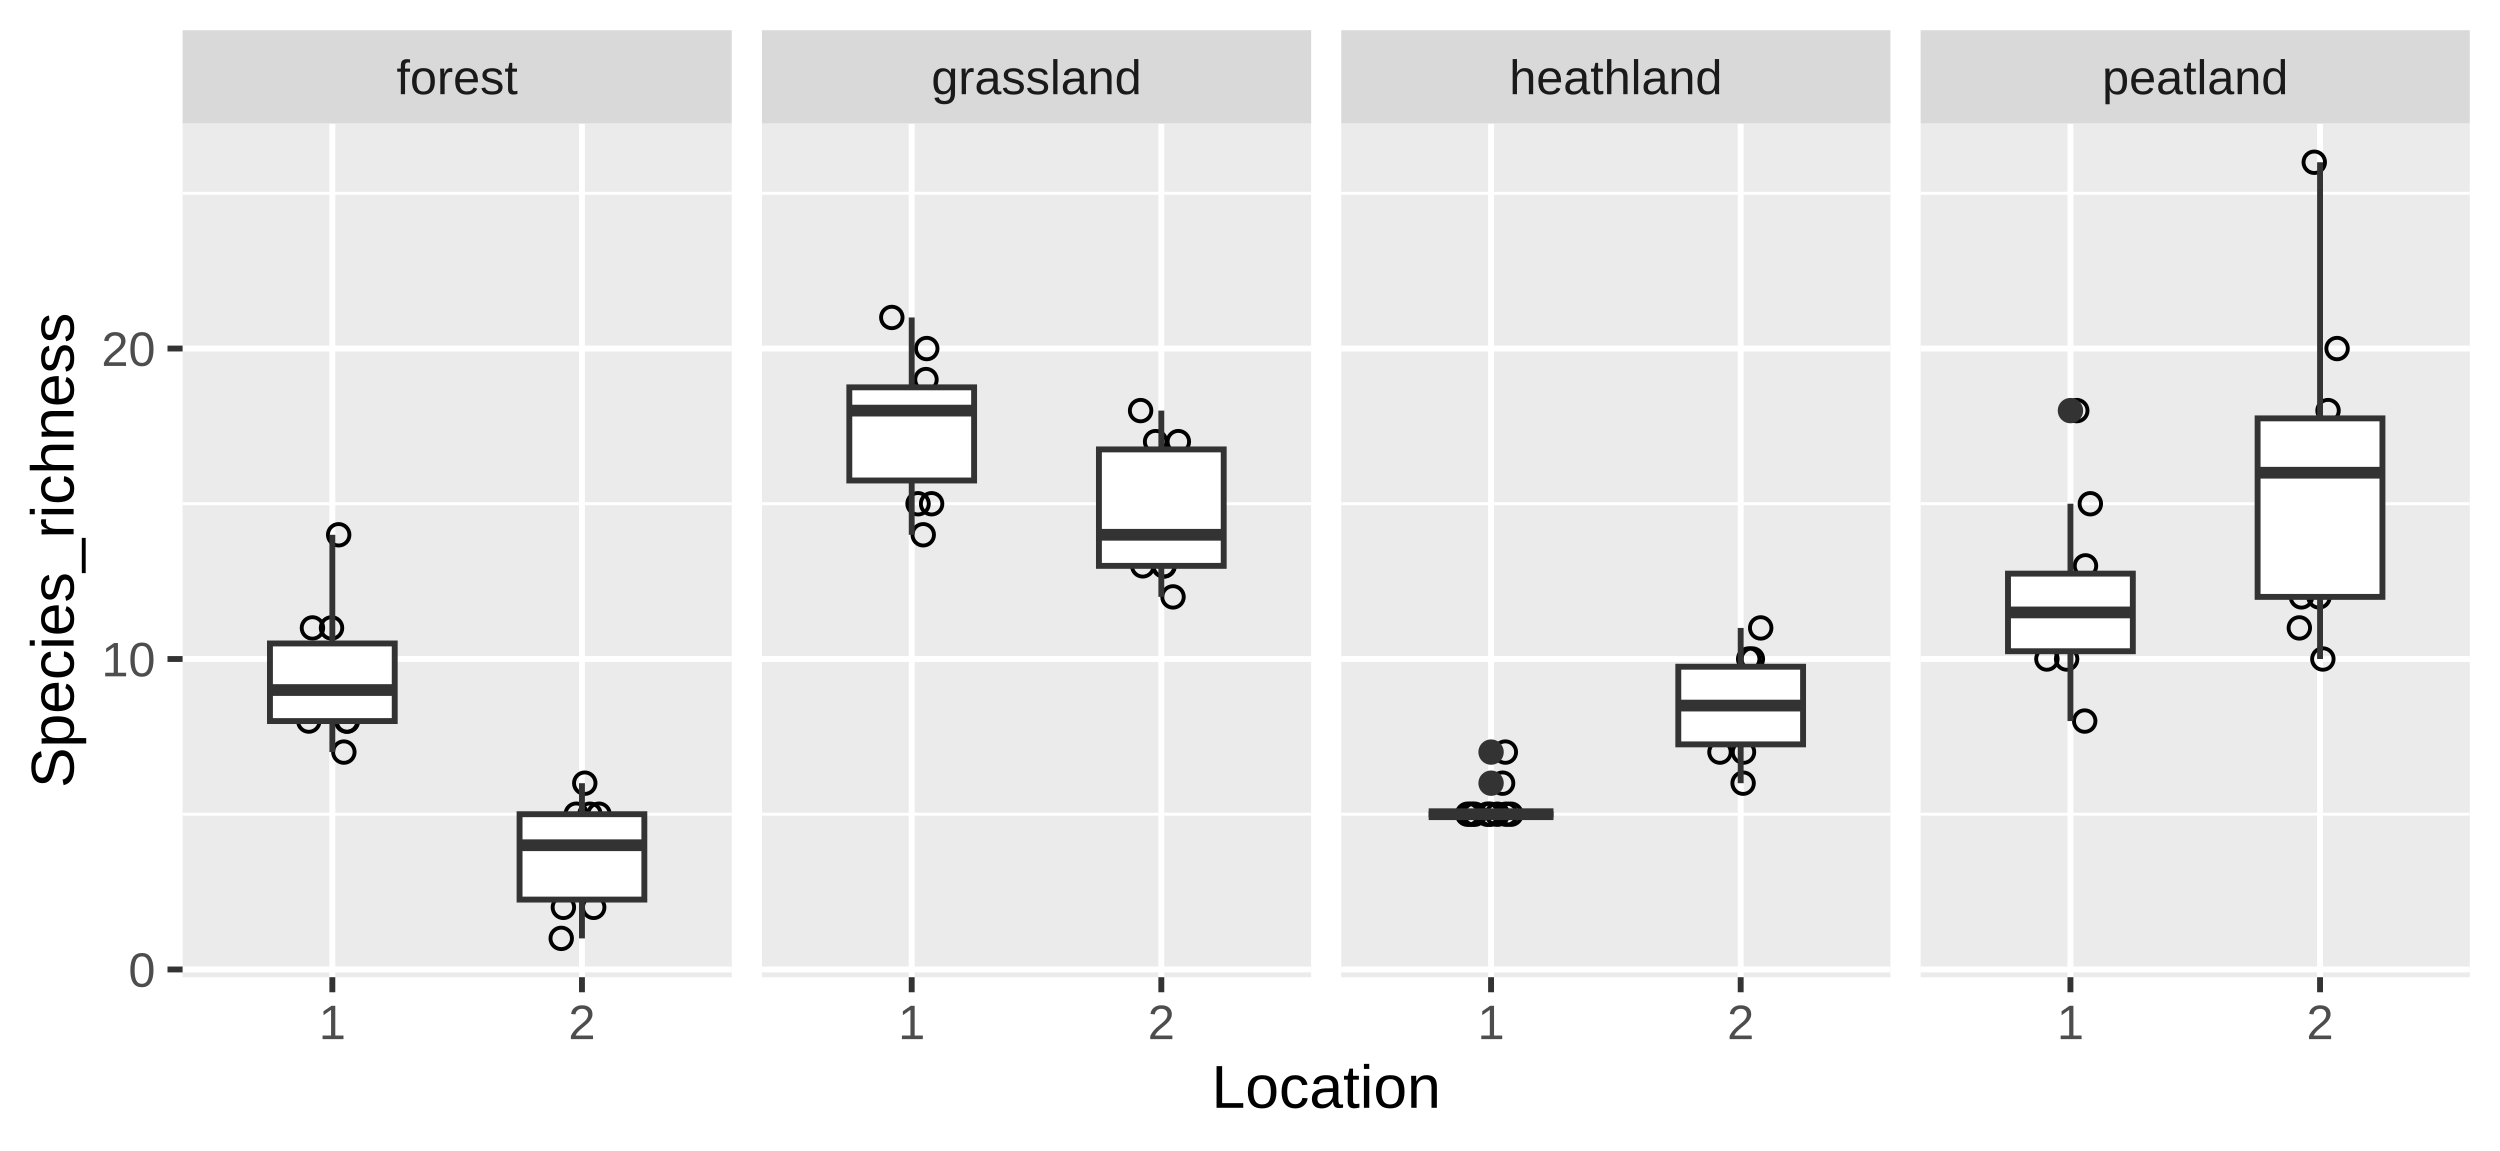
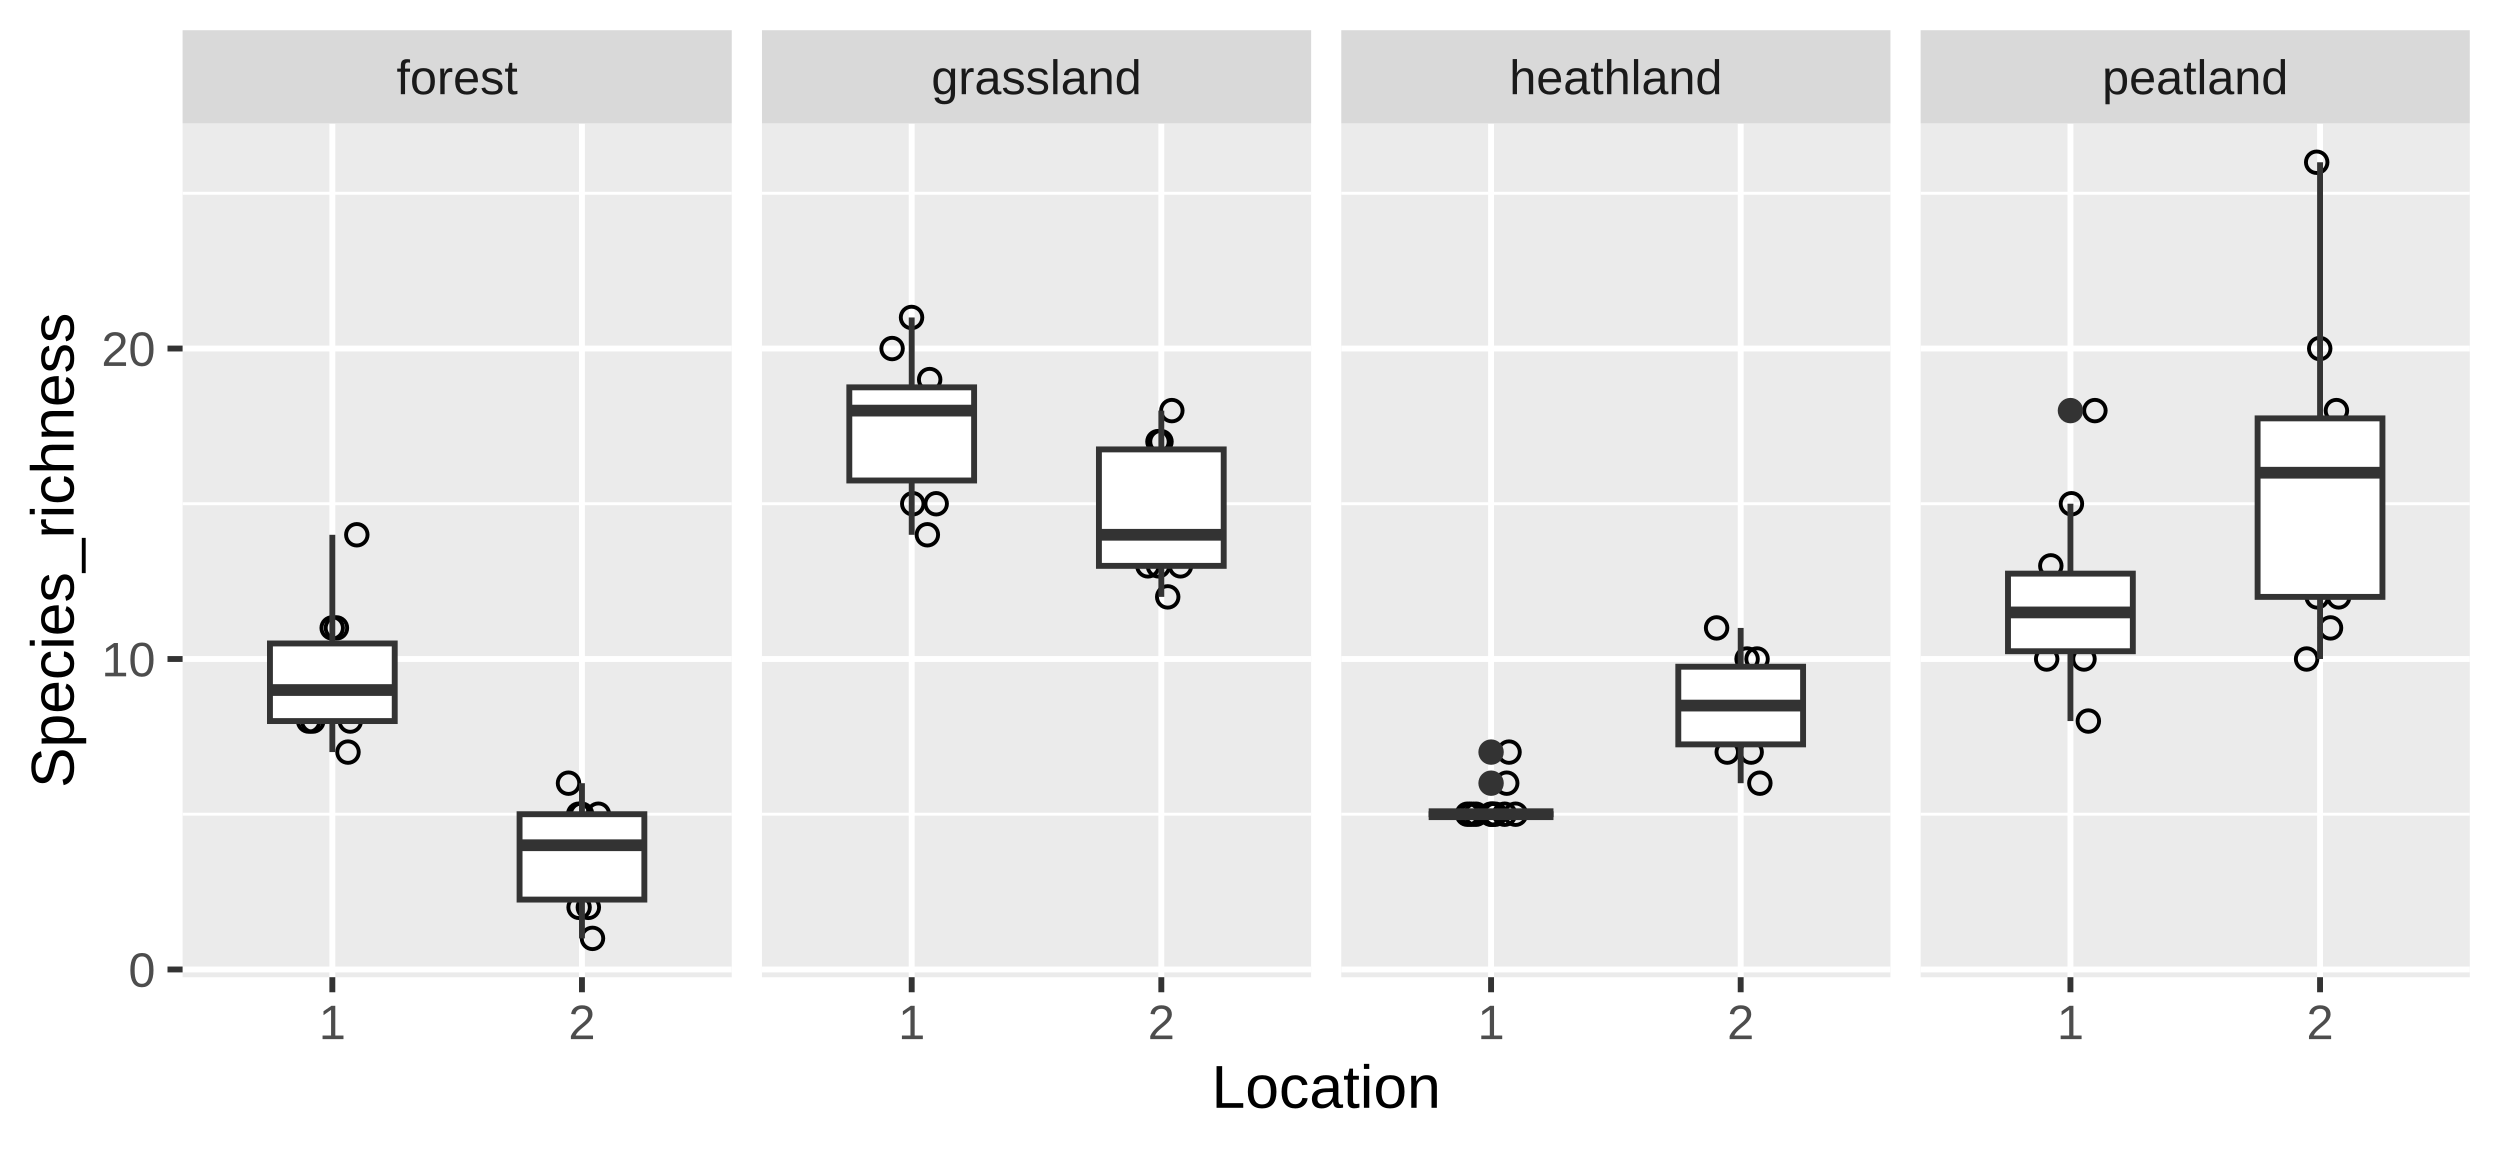
<svg xmlns="http://www.w3.org/2000/svg" width="453.60pt" height="208.80pt" viewBox="0 0 453.60 208.80">
  <g class="svglite">
    <defs>
      <style type="text/css">
    .svglite line, .svglite polyline, .svglite polygon, .svglite path, .svglite rect, .svglite circle {
      fill: none;
      stroke: #000000;
      stroke-linecap: round;
      stroke-linejoin: round;
      stroke-miterlimit: 10.00;
    }
    .svglite text {
      white-space: pre;
    }
    .svglite g.glyphgroup path {
      fill: inherit;
      stroke: none;
    }
  </style>
    </defs>
    <rect width="100%" height="100%" style="stroke: none; fill: #FFFFFF;" />
    <defs>
      <clipPath id="cpMC4wMHw0NTMuNjB8MC4wMHwyMDguODA=">
        <rect x="0.00" y="0.00" width="453.60" height="208.80" />
      </clipPath>
    </defs>
    <g clip-path="url(#cpMC4wMHw0NTMuNjB8MC4wMHwyMDguODA=)">
      <rect x="0" y="0.00" width="453.60" height="208.80" style="stroke-width: 1.07; stroke: #FFFFFF; fill: #FFFFFF;" />
    </g>
    <defs>
      <clipPath id="cpMzMuMTN8MTMyLjc3fDIyLjQwfDE3Ny4zMA==">
        <rect x="33.13" y="22.40" width="99.64" height="154.91" />
      </clipPath>
    </defs>
    <g clip-path="url(#cpMzMuMTN8MTMyLjc3fDIyLjQwfDE3Ny4zMA==)">
      <rect x="33.13" y="22.40" width="99.64" height="154.91" style="stroke-width: 1.07; stroke: none; fill: #EBEBEB;" />
      <polyline points="33.13,147.73 132.77,147.73 " style="stroke-width: 0.53; stroke: #FFFFFF; stroke-linecap: butt;" />
      <polyline points="33.13,91.40 132.77,91.40 " style="stroke-width: 0.53; stroke: #FFFFFF; stroke-linecap: butt;" />
      <polyline points="33.13,35.07 132.77,35.07 " style="stroke-width: 0.53; stroke: #FFFFFF; stroke-linecap: butt;" />
      <polyline points="33.13,175.90 132.77,175.90 " style="stroke-width: 1.07; stroke: #FFFFFF; stroke-linecap: butt;" />
      <polyline points="33.13,119.57 132.77,119.57 " style="stroke-width: 1.07; stroke: #FFFFFF; stroke-linecap: butt;" />
      <polyline points="33.13,63.24 132.77,63.24 " style="stroke-width: 1.07; stroke: #FFFFFF; stroke-linecap: butt;" />
      <polyline points="60.30,177.30 60.30,22.40 " style="stroke-width: 1.07; stroke: #FFFFFF; stroke-linecap: butt;" />
      <polyline points="105.59,177.30 105.59,22.40 " style="stroke-width: 1.07; stroke: #FFFFFF; stroke-linecap: butt;" />
-       <circle cx="60.15" cy="113.93" r="1.95" style="stroke-width: 0.71;" />
-       <circle cx="59.62" cy="125.20" r="1.95" style="stroke-width: 0.71;" />
-       <circle cx="56.69" cy="113.93" r="1.95" style="stroke-width: 0.71;" />
-       <circle cx="61.45" cy="97.03" r="1.95" style="stroke-width: 0.71;" />
-       <circle cx="63.92" cy="125.20" r="1.95" style="stroke-width: 0.71;" />
-       <circle cx="62.89" cy="130.83" r="1.95" style="stroke-width: 0.71;" />
-       <circle cx="63.04" cy="130.83" r="1.95" style="stroke-width: 0.71;" />
-       <circle cx="57.32" cy="125.20" r="1.95" style="stroke-width: 0.71;" />
-       <circle cx="62.39" cy="136.46" r="1.95" style="stroke-width: 0.71;" />
-       <circle cx="56.03" cy="130.83" r="1.95" style="stroke-width: 0.71;" />
-       <circle cx="104.55" cy="147.73" r="1.95" style="stroke-width: 0.71;" />
-       <circle cx="107.04" cy="147.73" r="1.95" style="stroke-width: 0.71;" />
-       <circle cx="105.40" cy="153.36" r="1.95" style="stroke-width: 0.71;" />
-       <circle cx="108.68" cy="147.73" r="1.95" style="stroke-width: 0.71;" />
-       <circle cx="101.83" cy="170.26" r="1.95" style="stroke-width: 0.71;" />
-       <circle cx="109.22" cy="159.00" r="1.95" style="stroke-width: 0.71;" />
-       <circle cx="107.72" cy="164.63" r="1.95" style="stroke-width: 0.71;" />
-       <circle cx="102.22" cy="164.63" r="1.95" style="stroke-width: 0.71;" />
-       <circle cx="106.10" cy="142.10" r="1.95" style="stroke-width: 0.71;" />
-       <circle cx="106.04" cy="153.36" r="1.95" style="stroke-width: 0.71;" />
+       <circle cx="61.04" cy="113.93" r="1.95" style="stroke-width: 0.71;" />
+       <circle cx="62.76" cy="125.20" r="1.95" style="stroke-width: 0.71;" />
+       <circle cx="60.27" cy="113.93" r="1.95" style="stroke-width: 0.71;" />
+       <circle cx="64.74" cy="97.03" r="1.95" style="stroke-width: 0.71;" />
+       <circle cx="60.49" cy="125.20" r="1.95" style="stroke-width: 0.71;" />
+       <circle cx="63.56" cy="130.83" r="1.95" style="stroke-width: 0.71;" />
+       <circle cx="56.75" cy="130.83" r="1.95" style="stroke-width: 0.71;" />
+       <circle cx="57.57" cy="125.20" r="1.95" style="stroke-width: 0.71;" />
+       <circle cx="63.14" cy="136.46" r="1.95" style="stroke-width: 0.71;" />
+       <circle cx="56.00" cy="130.83" r="1.95" style="stroke-width: 0.71;" />
+       <circle cx="104.99" cy="147.73" r="1.95" style="stroke-width: 0.71;" />
+       <circle cx="108.57" cy="147.73" r="1.95" style="stroke-width: 0.71;" />
+       <circle cx="108.97" cy="153.36" r="1.95" style="stroke-width: 0.71;" />
+       <circle cx="105.53" cy="147.73" r="1.95" style="stroke-width: 0.71;" />
+       <circle cx="107.50" cy="170.26" r="1.95" style="stroke-width: 0.71;" />
+       <circle cx="101.22" cy="159.00" r="1.95" style="stroke-width: 0.71;" />
+       <circle cx="106.75" cy="164.63" r="1.95" style="stroke-width: 0.71;" />
+       <circle cx="105.07" cy="164.63" r="1.95" style="stroke-width: 0.71;" />
+       <circle cx="103.15" cy="142.10" r="1.95" style="stroke-width: 0.71;" />
+       <circle cx="109.07" cy="153.36" r="1.95" style="stroke-width: 0.71;" />
      <line x1="60.30" y1="116.75" x2="60.30" y2="97.03" style="stroke-width: 1.07; stroke: #333333; stroke-linecap: butt;" />
      <line x1="60.30" y1="130.83" x2="60.30" y2="136.46" style="stroke-width: 1.07; stroke: #333333; stroke-linecap: butt;" />
      <polygon points="48.98,116.75 48.98,130.83 71.62,130.83 71.62,116.75 48.98,116.75 " style="stroke-width: 1.07; stroke: #333333; stroke-linecap: butt; stroke-linejoin: miter; fill: #FFFFFF;" />
      <line x1="48.98" y1="125.20" x2="71.62" y2="125.20" style="stroke-width: 2.13; stroke: #333333; stroke-linecap: butt; stroke-linejoin: miter;" />
      <line x1="105.59" y1="147.73" x2="105.59" y2="142.10" style="stroke-width: 1.07; stroke: #333333; stroke-linecap: butt;" />
      <line x1="105.59" y1="163.22" x2="105.59" y2="170.26" style="stroke-width: 1.07; stroke: #333333; stroke-linecap: butt;" />
      <polygon points="94.27,147.73 94.27,163.22 116.91,163.22 116.91,147.73 94.27,147.73 " style="stroke-width: 1.07; stroke: #333333; stroke-linecap: butt; stroke-linejoin: miter; fill: #FFFFFF;" />
      <line x1="94.27" y1="153.36" x2="116.91" y2="153.36" style="stroke-width: 2.13; stroke: #333333; stroke-linecap: butt; stroke-linejoin: miter;" />
    </g>
    <g clip-path="url(#cpMC4wMHw0NTMuNjB8MC4wMHwyMDguODA=)">
</g>
    <defs>
      <clipPath id="cpMTM4LjI1fDIzNy44OHwyMi40MHwxNzcuMzA=">
        <rect x="138.25" y="22.40" width="99.64" height="154.91" />
      </clipPath>
    </defs>
    <g clip-path="url(#cpMTM4LjI1fDIzNy44OHwyMi40MHwxNzcuMzA=)">
      <rect x="138.25" y="22.40" width="99.64" height="154.91" style="stroke-width: 1.07; stroke: none; fill: #EBEBEB;" />
      <polyline points="138.25,147.73 237.88,147.73 " style="stroke-width: 0.53; stroke: #FFFFFF; stroke-linecap: butt;" />
      <polyline points="138.25,91.40 237.88,91.40 " style="stroke-width: 0.53; stroke: #FFFFFF; stroke-linecap: butt;" />
      <polyline points="138.25,35.07 237.88,35.07 " style="stroke-width: 0.53; stroke: #FFFFFF; stroke-linecap: butt;" />
      <polyline points="138.25,175.90 237.88,175.90 " style="stroke-width: 1.07; stroke: #FFFFFF; stroke-linecap: butt;" />
      <polyline points="138.25,119.57 237.88,119.57 " style="stroke-width: 1.07; stroke: #FFFFFF; stroke-linecap: butt;" />
      <polyline points="138.25,63.24 237.88,63.24 " style="stroke-width: 1.07; stroke: #FFFFFF; stroke-linecap: butt;" />
      <polyline points="165.42,177.30 165.42,22.40 " style="stroke-width: 1.07; stroke: #FFFFFF; stroke-linecap: butt;" />
      <polyline points="210.71,177.30 210.71,22.40 " style="stroke-width: 1.07; stroke: #FFFFFF; stroke-linecap: butt;" />
-       <circle cx="165.27" cy="74.50" r="1.95" style="stroke-width: 0.71;" />
-       <circle cx="164.73" cy="74.50" r="1.95" style="stroke-width: 0.71;" />
-       <circle cx="161.81" cy="57.60" r="1.95" style="stroke-width: 0.71;" />
-       <circle cx="166.57" cy="91.40" r="1.95" style="stroke-width: 0.71;" />
-       <circle cx="169.03" cy="91.40" r="1.95" style="stroke-width: 0.71;" />
-       <circle cx="168.01" cy="68.87" r="1.95" style="stroke-width: 0.71;" />
-       <circle cx="168.15" cy="63.24" r="1.95" style="stroke-width: 0.71;" />
-       <circle cx="162.44" cy="74.50" r="1.95" style="stroke-width: 0.71;" />
-       <circle cx="167.51" cy="97.03" r="1.95" style="stroke-width: 0.71;" />
-       <circle cx="161.15" cy="74.50" r="1.95" style="stroke-width: 0.71;" />
-       <circle cx="209.67" cy="80.13" r="1.95" style="stroke-width: 0.71;" />
-       <circle cx="212.16" cy="97.03" r="1.95" style="stroke-width: 0.71;" />
-       <circle cx="210.52" cy="97.03" r="1.95" style="stroke-width: 0.71;" />
-       <circle cx="213.80" cy="80.13" r="1.95" style="stroke-width: 0.71;" />
-       <circle cx="206.95" cy="74.50" r="1.95" style="stroke-width: 0.71;" />
-       <circle cx="214.34" cy="85.77" r="1.95" style="stroke-width: 0.71;" />
-       <circle cx="212.83" cy="108.30" r="1.95" style="stroke-width: 0.71;" />
-       <circle cx="207.34" cy="102.67" r="1.95" style="stroke-width: 0.71;" />
-       <circle cx="211.22" cy="102.67" r="1.95" style="stroke-width: 0.71;" />
-       <circle cx="211.15" cy="102.67" r="1.95" style="stroke-width: 0.71;" />
+       <circle cx="166.16" cy="74.50" r="1.95" style="stroke-width: 0.71;" />
+       <circle cx="167.88" cy="74.50" r="1.95" style="stroke-width: 0.71;" />
+       <circle cx="165.39" cy="57.60" r="1.95" style="stroke-width: 0.71;" />
+       <circle cx="169.86" cy="91.40" r="1.95" style="stroke-width: 0.71;" />
+       <circle cx="165.61" cy="91.40" r="1.95" style="stroke-width: 0.71;" />
+       <circle cx="168.68" cy="68.87" r="1.95" style="stroke-width: 0.71;" />
+       <circle cx="161.86" cy="63.24" r="1.95" style="stroke-width: 0.71;" />
+       <circle cx="162.69" cy="74.50" r="1.95" style="stroke-width: 0.71;" />
+       <circle cx="168.26" cy="97.03" r="1.95" style="stroke-width: 0.71;" />
+       <circle cx="161.12" cy="74.50" r="1.95" style="stroke-width: 0.71;" />
+       <circle cx="210.10" cy="80.13" r="1.95" style="stroke-width: 0.71;" />
+       <circle cx="213.69" cy="97.03" r="1.95" style="stroke-width: 0.71;" />
+       <circle cx="214.09" cy="97.03" r="1.95" style="stroke-width: 0.71;" />
+       <circle cx="210.65" cy="80.13" r="1.95" style="stroke-width: 0.71;" />
+       <circle cx="212.62" cy="74.50" r="1.95" style="stroke-width: 0.71;" />
+       <circle cx="206.34" cy="85.77" r="1.95" style="stroke-width: 0.71;" />
+       <circle cx="211.87" cy="108.30" r="1.95" style="stroke-width: 0.71;" />
+       <circle cx="210.19" cy="102.67" r="1.95" style="stroke-width: 0.71;" />
+       <circle cx="208.27" cy="102.67" r="1.95" style="stroke-width: 0.71;" />
+       <circle cx="214.19" cy="102.67" r="1.95" style="stroke-width: 0.71;" />
      <line x1="165.42" y1="70.28" x2="165.42" y2="57.60" style="stroke-width: 1.07; stroke: #333333; stroke-linecap: butt;" />
      <line x1="165.42" y1="87.18" x2="165.42" y2="97.03" style="stroke-width: 1.07; stroke: #333333; stroke-linecap: butt;" />
      <polygon points="154.10,70.28 154.10,87.18 176.74,87.18 176.74,70.28 154.10,70.28 " style="stroke-width: 1.07; stroke: #333333; stroke-linecap: butt; stroke-linejoin: miter; fill: #FFFFFF;" />
      <line x1="154.10" y1="74.50" x2="176.74" y2="74.50" style="stroke-width: 2.13; stroke: #333333; stroke-linecap: butt; stroke-linejoin: miter;" />
      <line x1="210.71" y1="81.54" x2="210.71" y2="74.50" style="stroke-width: 1.07; stroke: #333333; stroke-linecap: butt;" />
      <line x1="210.71" y1="102.67" x2="210.71" y2="108.30" style="stroke-width: 1.07; stroke: #333333; stroke-linecap: butt;" />
      <polygon points="199.39,81.54 199.39,102.67 222.03,102.67 222.03,81.54 199.39,81.54 " style="stroke-width: 1.07; stroke: #333333; stroke-linecap: butt; stroke-linejoin: miter; fill: #FFFFFF;" />
      <line x1="199.39" y1="97.03" x2="222.03" y2="97.03" style="stroke-width: 2.13; stroke: #333333; stroke-linecap: butt; stroke-linejoin: miter;" />
    </g>
    <g clip-path="url(#cpMC4wMHw0NTMuNjB8MC4wMHwyMDguODA=)">
</g>
    <defs>
      <clipPath id="cpMjQzLjM2fDM0My4wMHwyMi40MHwxNzcuMzA=">
        <rect x="243.36" y="22.40" width="99.64" height="154.91" />
      </clipPath>
    </defs>
    <g clip-path="url(#cpMjQzLjM2fDM0My4wMHwyMi40MHwxNzcuMzA=)">
      <rect x="243.36" y="22.40" width="99.64" height="154.91" style="stroke-width: 1.07; stroke: none; fill: #EBEBEB;" />
      <polyline points="243.36,147.73 343.00,147.73 " style="stroke-width: 0.53; stroke: #FFFFFF; stroke-linecap: butt;" />
      <polyline points="243.36,91.40 343.00,91.40 " style="stroke-width: 0.53; stroke: #FFFFFF; stroke-linecap: butt;" />
      <polyline points="243.36,35.07 343.00,35.07 " style="stroke-width: 0.53; stroke: #FFFFFF; stroke-linecap: butt;" />
      <polyline points="243.36,175.90 343.00,175.90 " style="stroke-width: 1.07; stroke: #FFFFFF; stroke-linecap: butt;" />
      <polyline points="243.36,119.57 343.00,119.57 " style="stroke-width: 1.07; stroke: #FFFFFF; stroke-linecap: butt;" />
      <polyline points="243.36,63.24 343.00,63.24 " style="stroke-width: 1.07; stroke: #FFFFFF; stroke-linecap: butt;" />
      <polyline points="270.54,177.30 270.54,22.40 " style="stroke-width: 1.07; stroke: #FFFFFF; stroke-linecap: butt;" />
      <polyline points="315.83,177.30 315.83,22.40 " style="stroke-width: 1.07; stroke: #FFFFFF; stroke-linecap: butt;" />
-       <circle cx="270.39" cy="147.73" r="1.95" style="stroke-width: 0.71;" />
-       <circle cx="269.85" cy="147.73" r="1.95" style="stroke-width: 0.71;" />
-       <circle cx="266.92" cy="147.73" r="1.95" style="stroke-width: 0.71;" />
-       <circle cx="271.69" cy="147.73" r="1.95" style="stroke-width: 0.71;" />
-       <circle cx="274.15" cy="147.73" r="1.95" style="stroke-width: 0.71;" />
-       <circle cx="273.13" cy="136.46" r="1.95" style="stroke-width: 0.71;" />
-       <circle cx="273.27" cy="147.73" r="1.95" style="stroke-width: 0.71;" />
-       <circle cx="267.56" cy="147.73" r="1.95" style="stroke-width: 0.71;" />
-       <circle cx="272.63" cy="142.10" r="1.95" style="stroke-width: 0.71;" />
-       <circle cx="266.27" cy="147.73" r="1.95" style="stroke-width: 0.71;" />
-       <circle cx="314.78" cy="125.20" r="1.95" style="stroke-width: 0.71;" />
-       <circle cx="317.28" cy="119.57" r="1.95" style="stroke-width: 0.71;" />
-       <circle cx="315.64" cy="130.83" r="1.95" style="stroke-width: 0.71;" />
-       <circle cx="318.92" cy="130.83" r="1.95" style="stroke-width: 0.71;" />
-       <circle cx="312.07" cy="136.46" r="1.95" style="stroke-width: 0.71;" />
-       <circle cx="319.46" cy="113.93" r="1.95" style="stroke-width: 0.71;" />
-       <circle cx="317.95" cy="119.57" r="1.95" style="stroke-width: 0.71;" />
-       <circle cx="312.46" cy="125.20" r="1.95" style="stroke-width: 0.71;" />
-       <circle cx="316.34" cy="136.46" r="1.95" style="stroke-width: 0.71;" />
-       <circle cx="316.27" cy="142.10" r="1.95" style="stroke-width: 0.71;" />
+       <circle cx="271.28" cy="147.73" r="1.95" style="stroke-width: 0.71;" />
+       <circle cx="273.00" cy="147.73" r="1.95" style="stroke-width: 0.71;" />
+       <circle cx="270.51" cy="147.73" r="1.95" style="stroke-width: 0.71;" />
+       <circle cx="274.98" cy="147.73" r="1.95" style="stroke-width: 0.71;" />
+       <circle cx="270.73" cy="147.73" r="1.95" style="stroke-width: 0.71;" />
+       <circle cx="273.80" cy="136.46" r="1.95" style="stroke-width: 0.71;" />
+       <circle cx="266.98" cy="147.73" r="1.95" style="stroke-width: 0.71;" />
+       <circle cx="267.81" cy="147.73" r="1.95" style="stroke-width: 0.71;" />
+       <circle cx="273.38" cy="142.10" r="1.95" style="stroke-width: 0.71;" />
+       <circle cx="266.24" cy="147.73" r="1.95" style="stroke-width: 0.71;" />
+       <circle cx="315.22" cy="125.20" r="1.95" style="stroke-width: 0.71;" />
+       <circle cx="318.80" cy="119.57" r="1.95" style="stroke-width: 0.71;" />
+       <circle cx="319.21" cy="130.83" r="1.95" style="stroke-width: 0.71;" />
+       <circle cx="315.77" cy="130.83" r="1.95" style="stroke-width: 0.71;" />
+       <circle cx="317.73" cy="136.46" r="1.95" style="stroke-width: 0.71;" />
+       <circle cx="311.46" cy="113.93" r="1.95" style="stroke-width: 0.71;" />
+       <circle cx="316.99" cy="119.57" r="1.95" style="stroke-width: 0.71;" />
+       <circle cx="315.31" cy="125.20" r="1.95" style="stroke-width: 0.71;" />
+       <circle cx="313.39" cy="136.46" r="1.95" style="stroke-width: 0.71;" />
+       <circle cx="319.31" cy="142.10" r="1.95" style="stroke-width: 0.71;" />
      <circle cx="270.54" cy="136.46" r="1.95" style="stroke-width: 0.71; stroke: #333333; fill: #333333;" />
      <circle cx="270.54" cy="142.10" r="1.95" style="stroke-width: 0.71; stroke: #333333; fill: #333333;" />
      <line x1="270.54" y1="147.73" x2="270.54" y2="147.73" style="stroke-width: 1.07; stroke: #333333; stroke-linecap: butt;" />
      <line x1="270.54" y1="147.73" x2="270.54" y2="147.73" style="stroke-width: 1.07; stroke: #333333; stroke-linecap: butt;" />
      <polygon points="259.22,147.73 259.22,147.73 281.86,147.73 281.86,147.73 259.22,147.73 " style="stroke-width: 1.07; stroke: #333333; stroke-linecap: butt; stroke-linejoin: miter; fill: #FFFFFF;" />
      <line x1="259.22" y1="147.73" x2="281.86" y2="147.73" style="stroke-width: 2.13; stroke: #333333; stroke-linecap: butt; stroke-linejoin: miter;" />
      <line x1="315.83" y1="120.97" x2="315.83" y2="113.93" style="stroke-width: 1.07; stroke: #333333; stroke-linecap: butt;" />
      <line x1="315.83" y1="135.06" x2="315.83" y2="142.10" style="stroke-width: 1.07; stroke: #333333; stroke-linecap: butt;" />
      <polygon points="304.51,120.97 304.51,135.06 327.15,135.06 327.15,120.97 304.51,120.97 " style="stroke-width: 1.07; stroke: #333333; stroke-linecap: butt; stroke-linejoin: miter; fill: #FFFFFF;" />
      <line x1="304.51" y1="128.02" x2="327.15" y2="128.02" style="stroke-width: 2.13; stroke: #333333; stroke-linecap: butt; stroke-linejoin: miter;" />
    </g>
    <g clip-path="url(#cpMC4wMHw0NTMuNjB8MC4wMHwyMDguODA=)">
</g>
    <defs>
      <clipPath id="cpMzQ4LjQ4fDQ0OC4xMnwyMi40MHwxNzcuMzA=">
        <rect x="348.48" y="22.40" width="99.64" height="154.91" />
      </clipPath>
    </defs>
    <g clip-path="url(#cpMzQ4LjQ4fDQ0OC4xMnwyMi40MHwxNzcuMzA=)">
      <rect x="348.48" y="22.40" width="99.64" height="154.91" style="stroke-width: 1.07; stroke: none; fill: #EBEBEB;" />
      <polyline points="348.48,147.73 448.12,147.73 " style="stroke-width: 0.53; stroke: #FFFFFF; stroke-linecap: butt;" />
      <polyline points="348.48,91.40 448.12,91.40 " style="stroke-width: 0.53; stroke: #FFFFFF; stroke-linecap: butt;" />
      <polyline points="348.48,35.07 448.12,35.07 " style="stroke-width: 0.53; stroke: #FFFFFF; stroke-linecap: butt;" />
      <polyline points="348.48,175.90 448.12,175.90 " style="stroke-width: 1.07; stroke: #FFFFFF; stroke-linecap: butt;" />
      <polyline points="348.48,119.57 448.12,119.57 " style="stroke-width: 1.07; stroke: #FFFFFF; stroke-linecap: butt;" />
      <polyline points="348.48,63.24 448.12,63.24 " style="stroke-width: 1.07; stroke: #FFFFFF; stroke-linecap: butt;" />
      <polyline points="375.66,177.30 375.66,22.40 " style="stroke-width: 1.07; stroke: #FFFFFF; stroke-linecap: butt;" />
      <polyline points="420.95,177.30 420.95,22.40 " style="stroke-width: 1.07; stroke: #FFFFFF; stroke-linecap: butt;" />
-       <circle cx="375.51" cy="113.93" r="1.95" style="stroke-width: 0.71;" />
-       <circle cx="374.97" cy="119.57" r="1.95" style="stroke-width: 0.71;" />
-       <circle cx="372.04" cy="113.93" r="1.95" style="stroke-width: 0.71;" />
-       <circle cx="376.81" cy="74.50" r="1.95" style="stroke-width: 0.71;" />
-       <circle cx="379.27" cy="91.40" r="1.95" style="stroke-width: 0.71;" />
-       <circle cx="378.25" cy="130.83" r="1.95" style="stroke-width: 0.71;" />
-       <circle cx="378.39" cy="102.67" r="1.95" style="stroke-width: 0.71;" />
-       <circle cx="372.67" cy="108.30" r="1.95" style="stroke-width: 0.71;" />
-       <circle cx="377.75" cy="108.30" r="1.95" style="stroke-width: 0.71;" />
-       <circle cx="371.39" cy="119.57" r="1.95" style="stroke-width: 0.71;" />
-       <circle cx="419.90" cy="29.44" r="1.95" style="stroke-width: 0.71;" />
-       <circle cx="422.40" cy="74.50" r="1.95" style="stroke-width: 0.71;" />
-       <circle cx="420.76" cy="108.30" r="1.95" style="stroke-width: 0.71;" />
-       <circle cx="424.04" cy="63.24" r="1.95" style="stroke-width: 0.71;" />
-       <circle cx="417.19" cy="113.93" r="1.95" style="stroke-width: 0.71;" />
-       <circle cx="424.58" cy="80.13" r="1.95" style="stroke-width: 0.71;" />
-       <circle cx="423.07" cy="91.40" r="1.95" style="stroke-width: 0.71;" />
-       <circle cx="417.58" cy="108.30" r="1.95" style="stroke-width: 0.71;" />
-       <circle cx="421.46" cy="119.57" r="1.95" style="stroke-width: 0.71;" />
-       <circle cx="421.39" cy="80.13" r="1.95" style="stroke-width: 0.71;" />
+       <circle cx="376.39" cy="113.93" r="1.95" style="stroke-width: 0.71;" />
+       <circle cx="378.12" cy="119.57" r="1.95" style="stroke-width: 0.71;" />
+       <circle cx="375.63" cy="113.93" r="1.95" style="stroke-width: 0.71;" />
+       <circle cx="380.10" cy="74.50" r="1.95" style="stroke-width: 0.71;" />
+       <circle cx="375.84" cy="91.40" r="1.95" style="stroke-width: 0.71;" />
+       <circle cx="378.91" cy="130.83" r="1.95" style="stroke-width: 0.71;" />
+       <circle cx="372.10" cy="102.67" r="1.95" style="stroke-width: 0.71;" />
+       <circle cx="372.92" cy="108.30" r="1.95" style="stroke-width: 0.71;" />
+       <circle cx="378.49" cy="108.30" r="1.95" style="stroke-width: 0.71;" />
+       <circle cx="371.35" cy="119.57" r="1.95" style="stroke-width: 0.71;" />
+       <circle cx="420.34" cy="29.44" r="1.95" style="stroke-width: 0.71;" />
+       <circle cx="423.92" cy="74.50" r="1.95" style="stroke-width: 0.71;" />
+       <circle cx="424.33" cy="108.30" r="1.95" style="stroke-width: 0.71;" />
+       <circle cx="420.89" cy="63.24" r="1.95" style="stroke-width: 0.71;" />
+       <circle cx="422.85" cy="113.93" r="1.95" style="stroke-width: 0.71;" />
+       <circle cx="416.58" cy="80.13" r="1.95" style="stroke-width: 0.71;" />
+       <circle cx="422.10" cy="91.40" r="1.95" style="stroke-width: 0.71;" />
+       <circle cx="420.43" cy="108.30" r="1.95" style="stroke-width: 0.71;" />
+       <circle cx="418.51" cy="119.57" r="1.95" style="stroke-width: 0.71;" />
+       <circle cx="424.42" cy="80.13" r="1.95" style="stroke-width: 0.71;" />
      <circle cx="375.66" cy="74.50" r="1.95" style="stroke-width: 0.71; stroke: #333333; fill: #333333;" />
      <line x1="375.66" y1="104.08" x2="375.66" y2="91.40" style="stroke-width: 1.07; stroke: #333333; stroke-linecap: butt;" />
      <line x1="375.66" y1="118.16" x2="375.66" y2="130.83" style="stroke-width: 1.07; stroke: #333333; stroke-linecap: butt;" />
      <polygon points="364.33,104.08 364.33,118.16 386.98,118.16 386.98,104.08 364.33,104.08 " style="stroke-width: 1.07; stroke: #333333; stroke-linecap: butt; stroke-linejoin: miter; fill: #FFFFFF;" />
      <line x1="364.33" y1="111.12" x2="386.98" y2="111.12" style="stroke-width: 2.13; stroke: #333333; stroke-linecap: butt; stroke-linejoin: miter;" />
      <line x1="420.95" y1="75.91" x2="420.95" y2="29.44" style="stroke-width: 1.07; stroke: #333333; stroke-linecap: butt;" />
      <line x1="420.95" y1="108.30" x2="420.95" y2="119.57" style="stroke-width: 1.07; stroke: #333333; stroke-linecap: butt;" />
      <polygon points="409.62,75.91 409.62,108.30 432.27,108.30 432.27,75.91 409.62,75.91 " style="stroke-width: 1.07; stroke: #333333; stroke-linecap: butt; stroke-linejoin: miter; fill: #FFFFFF;" />
      <line x1="409.62" y1="85.77" x2="432.27" y2="85.77" style="stroke-width: 2.13; stroke: #333333; stroke-linecap: butt; stroke-linejoin: miter;" />
    </g>
    <g clip-path="url(#cpMC4wMHw0NTMuNjB8MC4wMHwyMDguODA=)">
</g>
    <defs>
      <clipPath id="cpMzMuMTN8MTMyLjc3fDUuNDh8MjIuNDA=">
        <rect x="33.13" y="5.48" width="99.64" height="16.92" />
      </clipPath>
    </defs>
    <g clip-path="url(#cpMzMuMTN8MTMyLjc3fDUuNDh8MjIuNDA=)">
      <rect x="33.13" y="5.48" width="99.64" height="16.92" style="stroke-width: 1.07; stroke: none; fill: #D9D9D9;" />
      <text x="82.95" y="17.09" text-anchor="middle" style="font-size: 8.80px;fill: #1A1A1A; font-family: &quot;Arial&quot;;" textLength="21.98px" lengthAdjust="spacingAndGlyphs">forest</text>
    </g>
    <g clip-path="url(#cpMC4wMHw0NTMuNjB8MC4wMHwyMDguODA=)">
</g>
    <defs>
      <clipPath id="cpMTM4LjI1fDIzNy44OHw1LjQ4fDIyLjQw">
        <rect x="138.25" y="5.48" width="99.64" height="16.92" />
      </clipPath>
    </defs>
    <g clip-path="url(#cpMTM4LjI1fDIzNy44OHw1LjQ4fDIyLjQw)">
      <rect x="138.25" y="5.48" width="99.64" height="16.92" style="stroke-width: 1.07; stroke: none; fill: #D9D9D9;" />
      <text x="188.06" y="17.09" text-anchor="middle" style="font-size: 8.80px;fill: #1A1A1A; font-family: &quot;Arial&quot;;" textLength="38.14px" lengthAdjust="spacingAndGlyphs">grassland</text>
    </g>
    <g clip-path="url(#cpMC4wMHw0NTMuNjB8MC4wMHwyMDguODA=)">
</g>
    <defs>
      <clipPath id="cpMjQzLjM2fDM0My4wMHw1LjQ4fDIyLjQw">
        <rect x="243.36" y="5.48" width="99.64" height="16.92" />
      </clipPath>
    </defs>
    <g clip-path="url(#cpMjQzLjM2fDM0My4wMHw1LjQ4fDIyLjQw)">
      <rect x="243.36" y="5.48" width="99.64" height="16.92" style="stroke-width: 1.07; stroke: none; fill: #D9D9D9;" />
      <text x="293.18" y="17.09" text-anchor="middle" style="font-size: 8.80px;fill: #1A1A1A; font-family: &quot;Arial&quot;;" textLength="38.62px" lengthAdjust="spacingAndGlyphs">heathland</text>
    </g>
    <g clip-path="url(#cpMC4wMHw0NTMuNjB8MC4wMHwyMDguODA=)">
</g>
    <defs>
      <clipPath id="cpMzQ4LjQ4fDQ0OC4xMnw1LjQ4fDIyLjQw">
        <rect x="348.48" y="5.48" width="99.64" height="16.92" />
      </clipPath>
    </defs>
    <g clip-path="url(#cpMzQ4LjQ4fDQ0OC4xMnw1LjQ4fDIyLjQw)">
      <rect x="348.48" y="5.48" width="99.64" height="16.92" style="stroke-width: 1.07; stroke: none; fill: #D9D9D9;" />
      <text x="398.30" y="17.09" text-anchor="middle" style="font-size: 8.80px;fill: #1A1A1A; font-family: &quot;Arial&quot;;" textLength="33.73px" lengthAdjust="spacingAndGlyphs">peatland</text>
    </g>
    <g clip-path="url(#cpMC4wMHw0NTMuNjB8MC4wMHwyMDguODA=)">
      <polyline points="60.30,180.04 60.30,177.30 " style="stroke-width: 1.07; stroke: #333333; stroke-linecap: butt;" />
      <polyline points="105.59,180.04 105.59,177.30 " style="stroke-width: 1.07; stroke: #333333; stroke-linecap: butt;" />
      <text x="60.30" y="188.54" text-anchor="middle" style="font-size: 8.80px;fill: #4D4D4D; font-family: &quot;Arial&quot;;" textLength="4.89px" lengthAdjust="spacingAndGlyphs">1</text>
      <text x="105.59" y="188.54" text-anchor="middle" style="font-size: 8.80px;fill: #4D4D4D; font-family: &quot;Arial&quot;;" textLength="4.89px" lengthAdjust="spacingAndGlyphs">2</text>
      <polyline points="165.42,180.04 165.42,177.30 " style="stroke-width: 1.07; stroke: #333333; stroke-linecap: butt;" />
      <polyline points="210.71,180.04 210.71,177.30 " style="stroke-width: 1.07; stroke: #333333; stroke-linecap: butt;" />
      <text x="165.42" y="188.54" text-anchor="middle" style="font-size: 8.80px;fill: #4D4D4D; font-family: &quot;Arial&quot;;" textLength="4.89px" lengthAdjust="spacingAndGlyphs">1</text>
      <text x="210.71" y="188.54" text-anchor="middle" style="font-size: 8.80px;fill: #4D4D4D; font-family: &quot;Arial&quot;;" textLength="4.89px" lengthAdjust="spacingAndGlyphs">2</text>
      <polyline points="270.54,180.04 270.54,177.30 " style="stroke-width: 1.07; stroke: #333333; stroke-linecap: butt;" />
      <polyline points="315.83,180.04 315.83,177.30 " style="stroke-width: 1.07; stroke: #333333; stroke-linecap: butt;" />
      <text x="270.54" y="188.54" text-anchor="middle" style="font-size: 8.80px;fill: #4D4D4D; font-family: &quot;Arial&quot;;" textLength="4.89px" lengthAdjust="spacingAndGlyphs">1</text>
      <text x="315.83" y="188.54" text-anchor="middle" style="font-size: 8.80px;fill: #4D4D4D; font-family: &quot;Arial&quot;;" textLength="4.89px" lengthAdjust="spacingAndGlyphs">2</text>
      <polyline points="375.66,180.04 375.66,177.30 " style="stroke-width: 1.07; stroke: #333333; stroke-linecap: butt;" />
      <polyline points="420.95,180.04 420.95,177.30 " style="stroke-width: 1.07; stroke: #333333; stroke-linecap: butt;" />
      <text x="375.66" y="188.54" text-anchor="middle" style="font-size: 8.80px;fill: #4D4D4D; font-family: &quot;Arial&quot;;" textLength="4.89px" lengthAdjust="spacingAndGlyphs">1</text>
      <text x="420.95" y="188.54" text-anchor="middle" style="font-size: 8.80px;fill: #4D4D4D; font-family: &quot;Arial&quot;;" textLength="4.89px" lengthAdjust="spacingAndGlyphs">2</text>
      <text x="28.20" y="179.05" text-anchor="end" style="font-size: 8.80px;fill: #4D4D4D; font-family: &quot;Arial&quot;;" textLength="4.89px" lengthAdjust="spacingAndGlyphs">0</text>
      <text x="28.20" y="122.72" text-anchor="end" style="font-size: 8.80px;fill: #4D4D4D; font-family: &quot;Arial&quot;;" textLength="9.78px" lengthAdjust="spacingAndGlyphs">10</text>
      <text x="28.20" y="66.39" text-anchor="end" style="font-size: 8.80px;fill: #4D4D4D; font-family: &quot;Arial&quot;;" textLength="9.78px" lengthAdjust="spacingAndGlyphs">20</text>
      <polyline points="30.39,175.90 33.13,175.90 " style="stroke-width: 1.07; stroke: #333333; stroke-linecap: butt;" />
      <polyline points="30.39,119.57 33.13,119.57 " style="stroke-width: 1.07; stroke: #333333; stroke-linecap: butt;" />
      <polyline points="30.39,63.24 33.13,63.24 " style="stroke-width: 1.07; stroke: #333333; stroke-linecap: butt;" />
      <text x="240.62" y="201.00" text-anchor="middle" style="font-size: 11.00px; font-family: &quot;Arial&quot;;" textLength="41.62px" lengthAdjust="spacingAndGlyphs">Location</text>
      <text transform="translate(13.36,99.85) rotate(-90)" text-anchor="middle" style="font-size: 11.00px; font-family: &quot;Arial&quot;;" textLength="86.25px" lengthAdjust="spacingAndGlyphs">Species_richness</text>
    </g>
  </g>
</svg>
